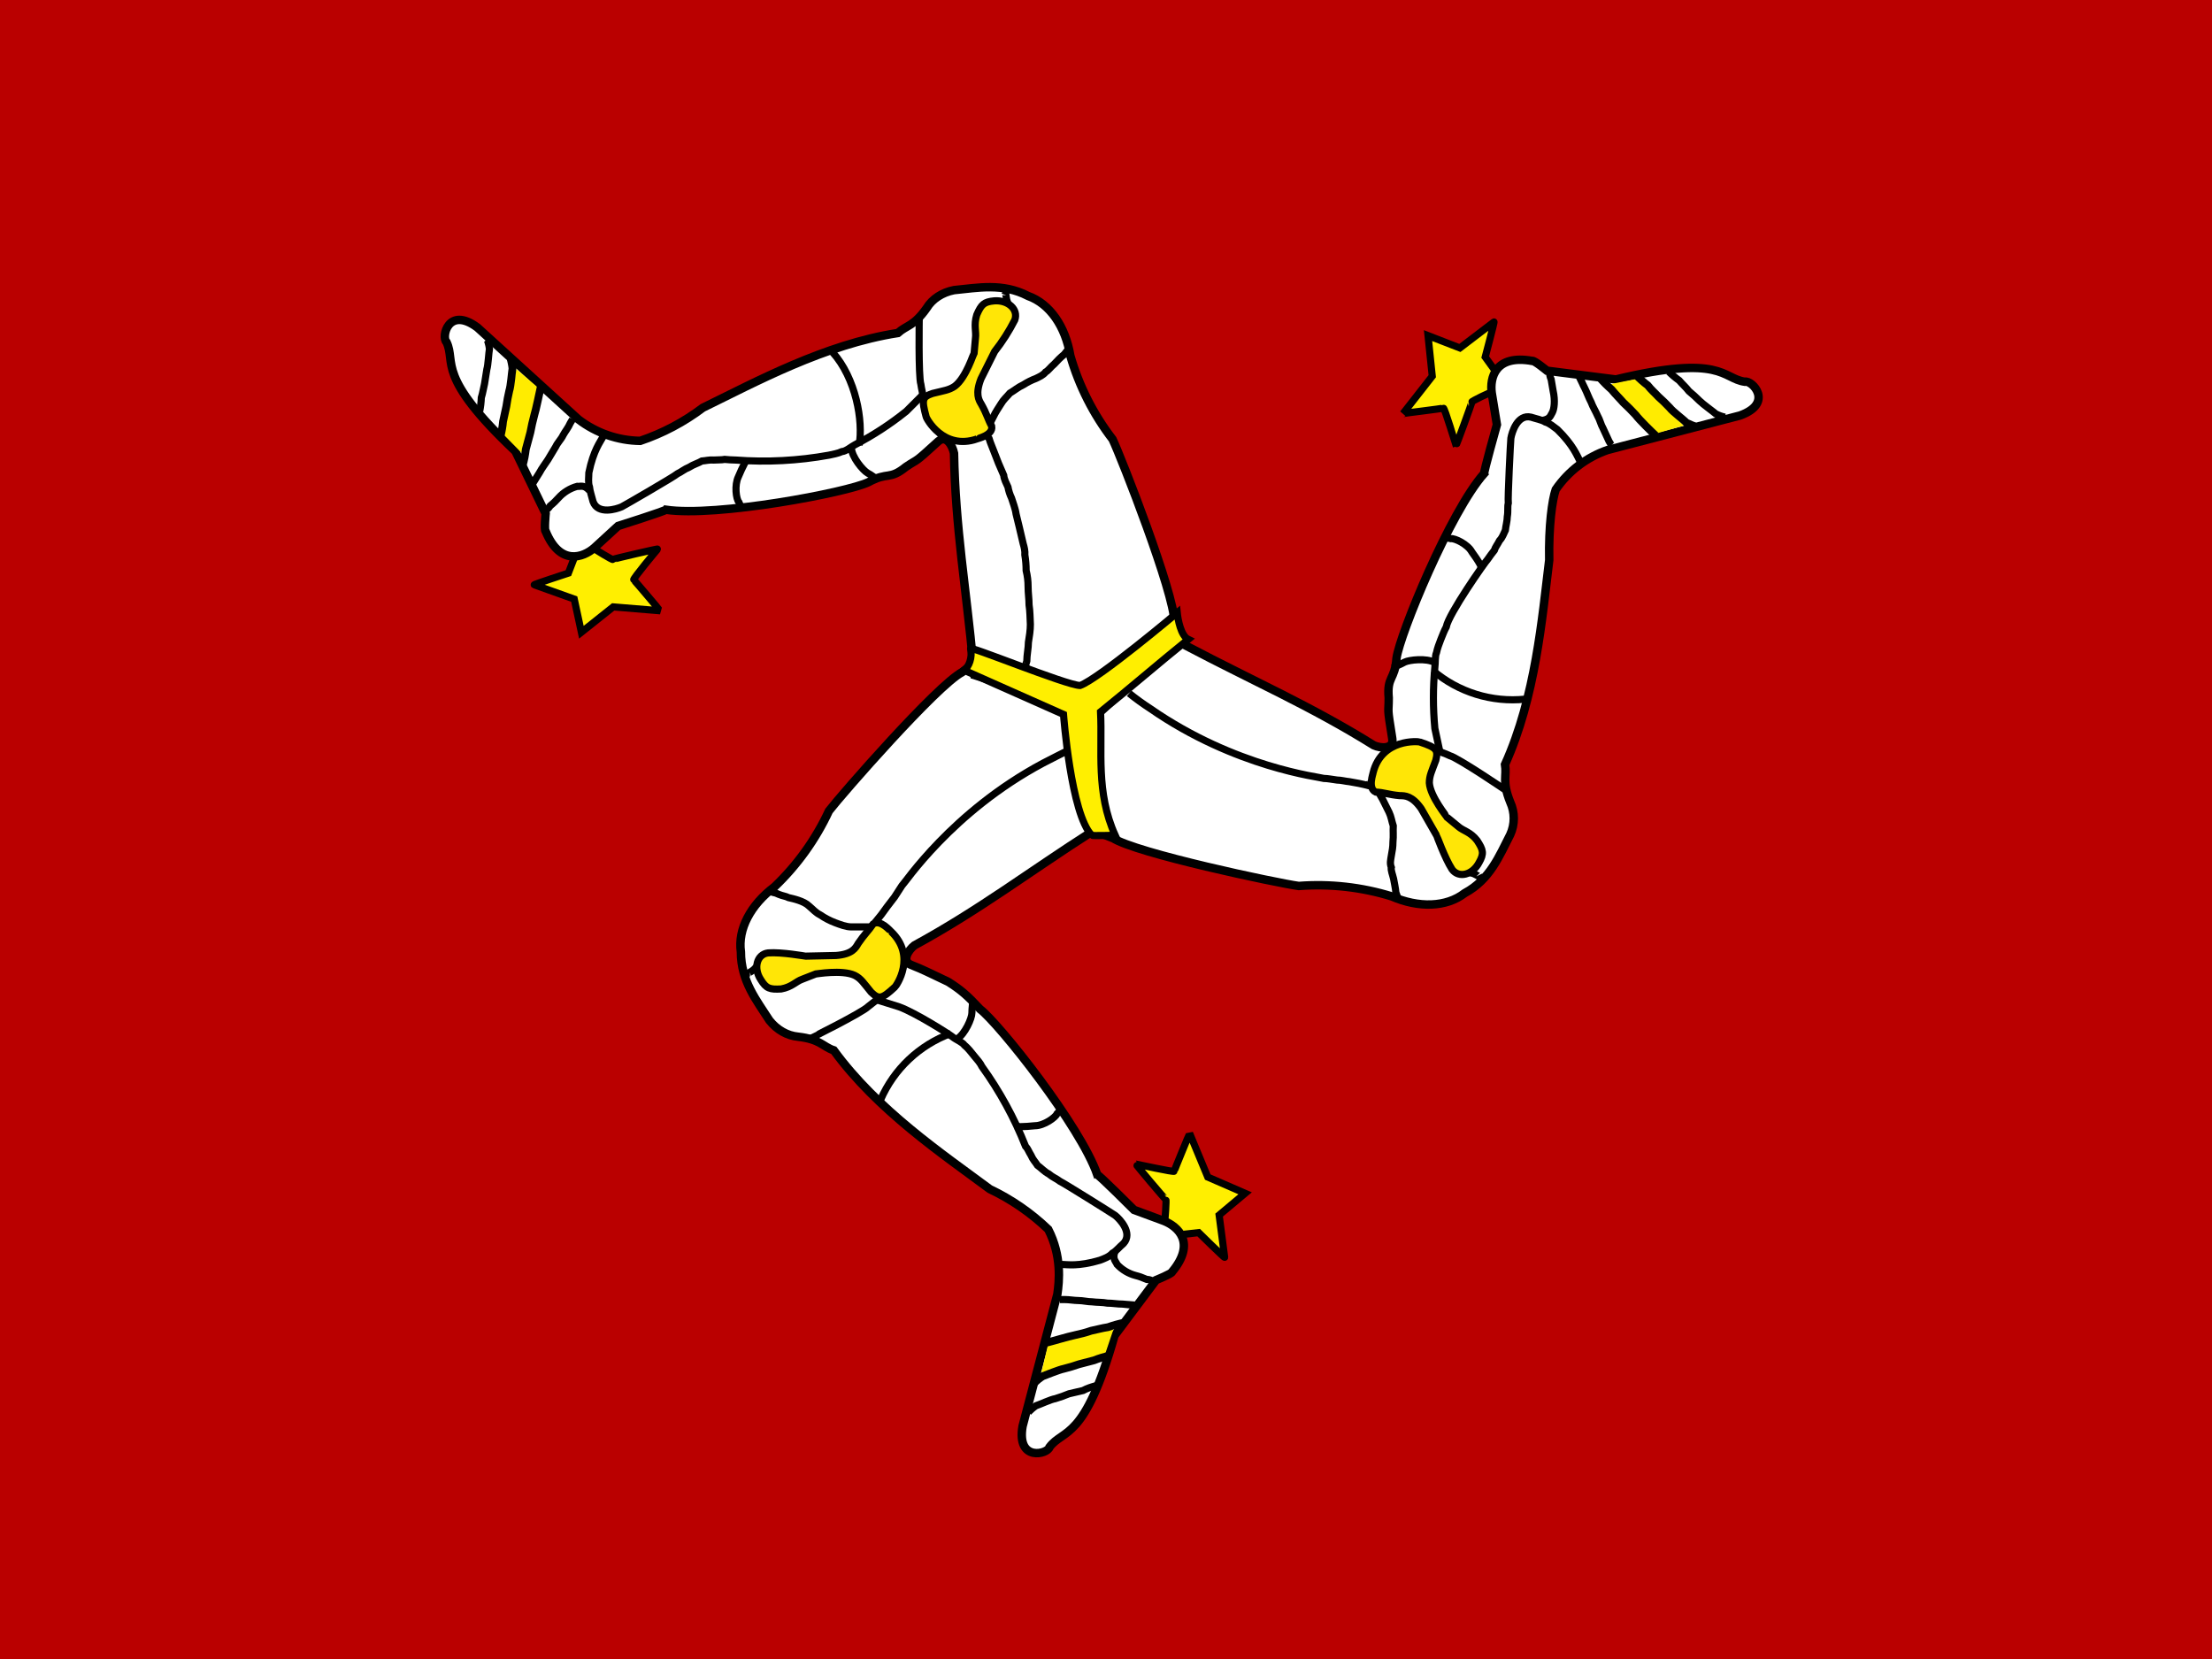
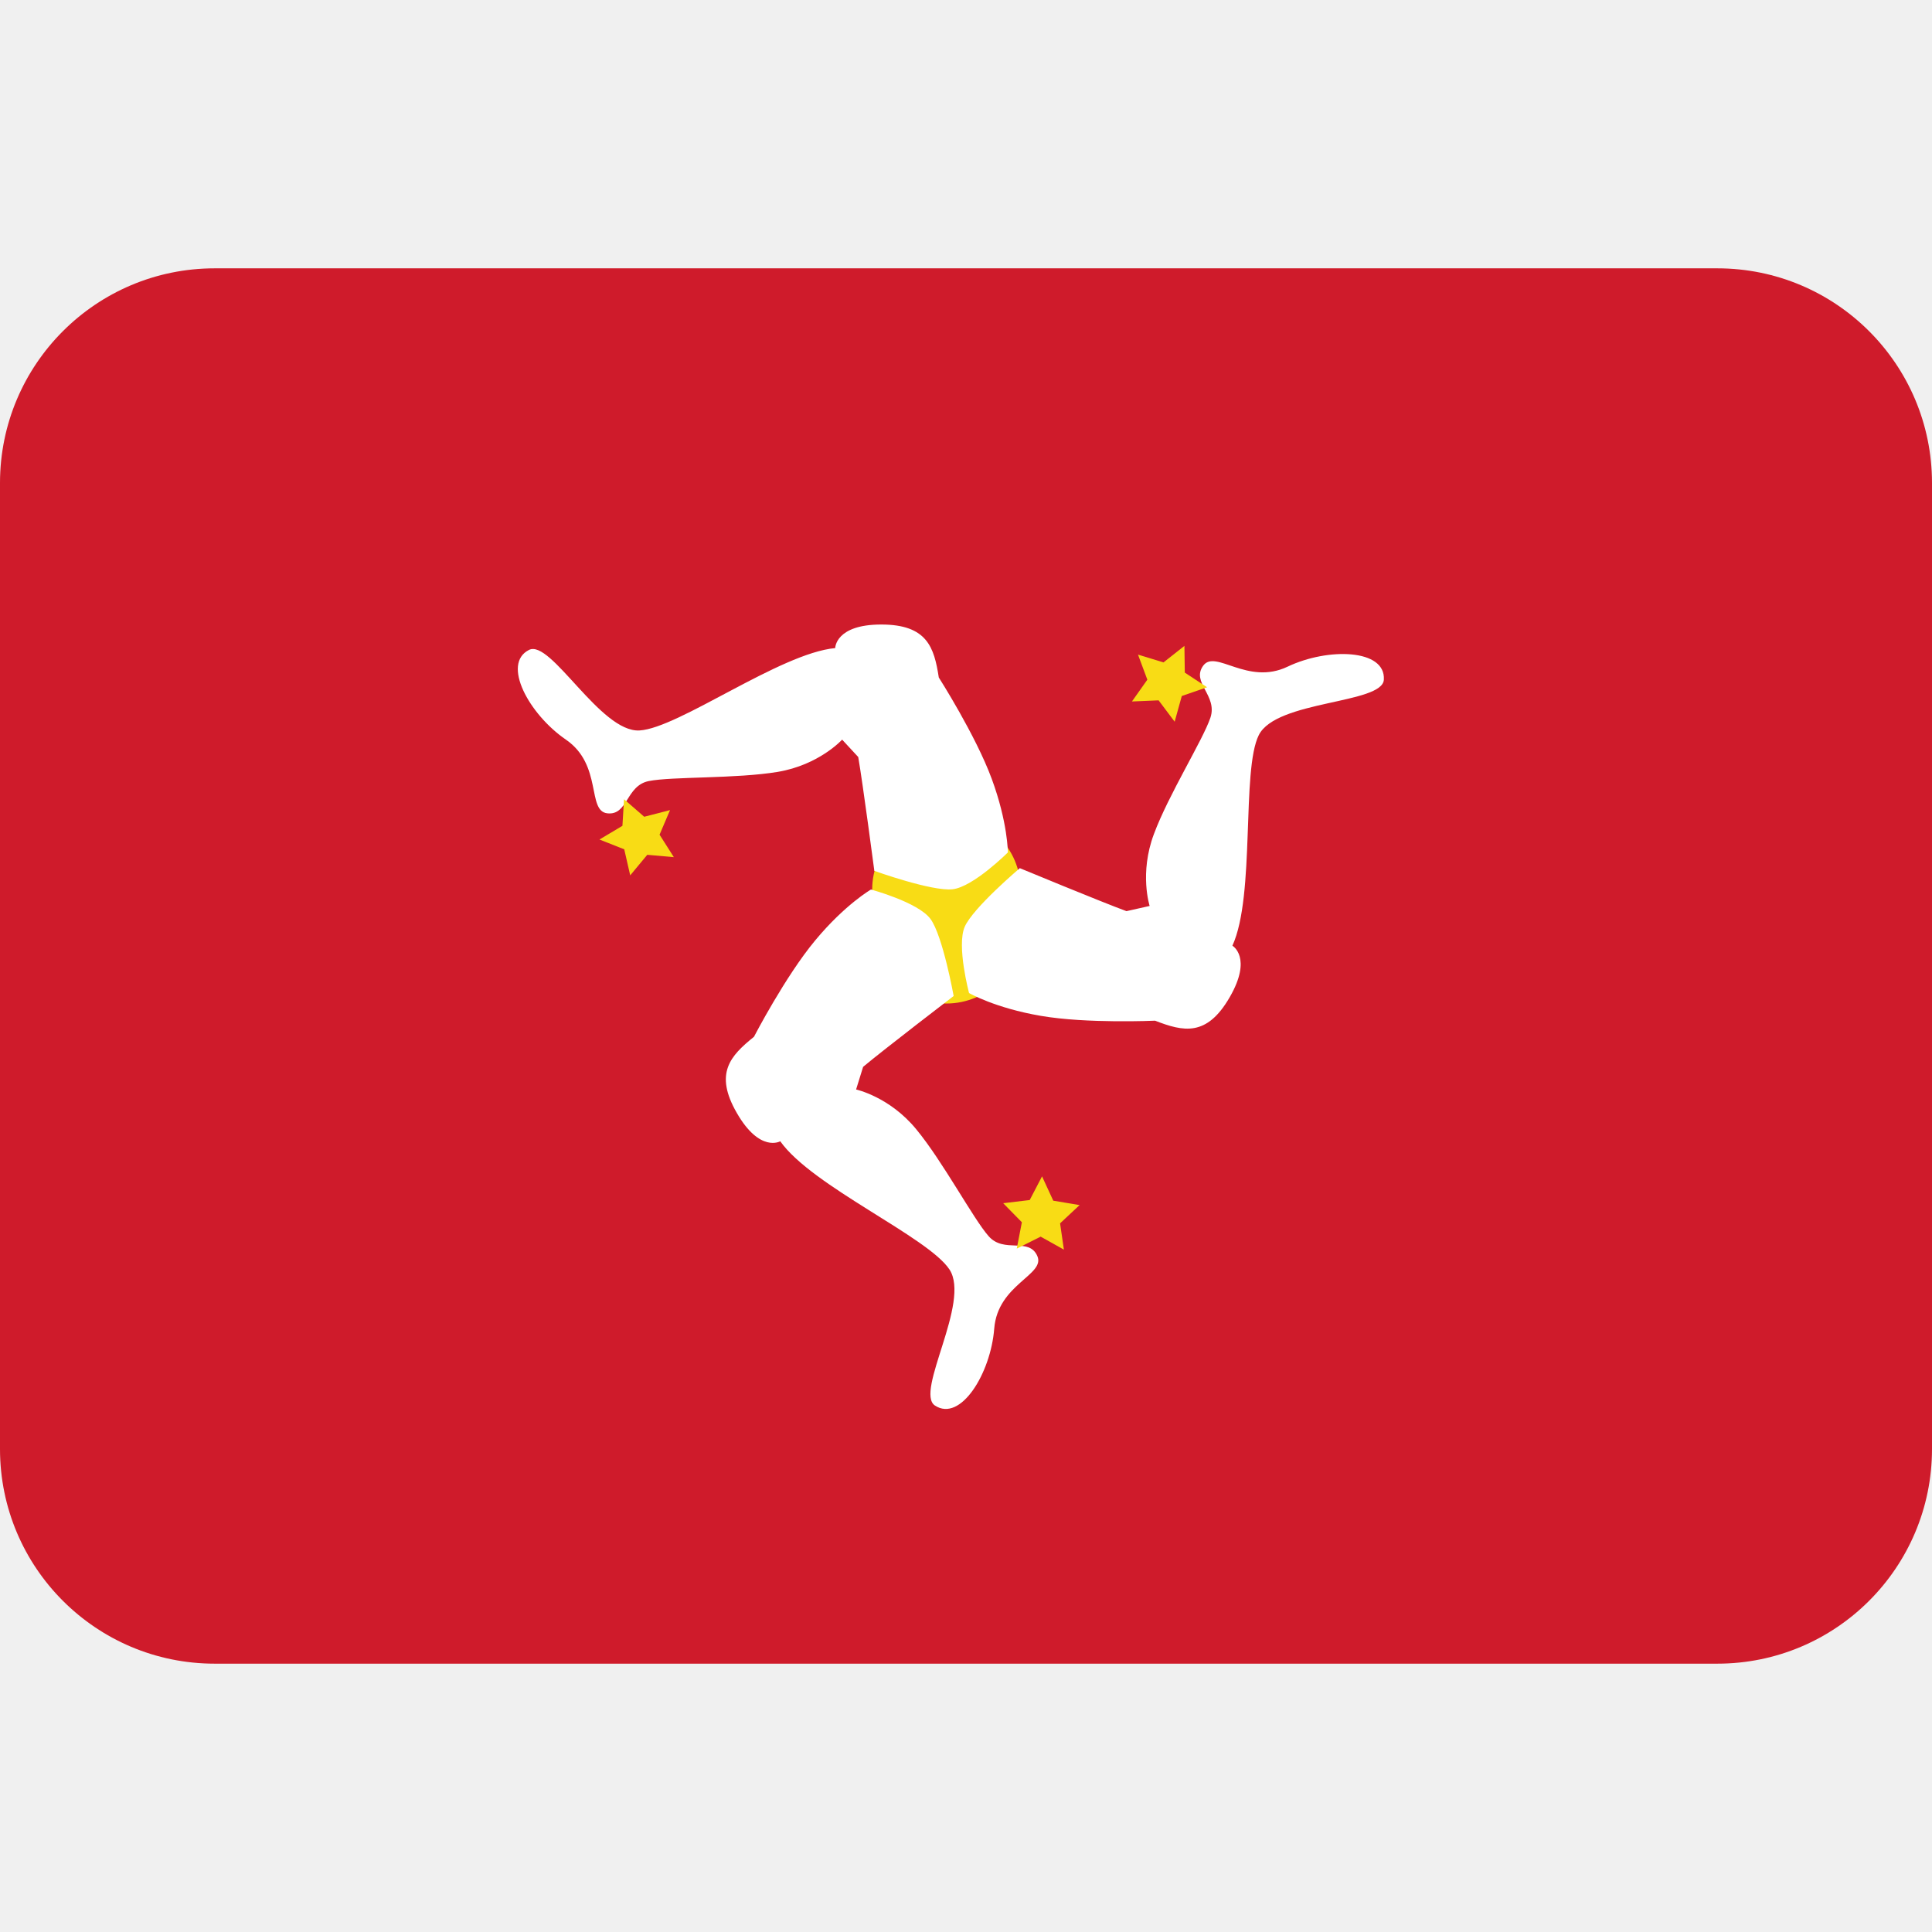
- <svg xmlns="http://www.w3.org/2000/svg" viewBox="0 0 640 480">
-   <clipPath id="a">
-     <path d="m-77.6 0h682.6v512h-682.6z" />
-   </clipPath>
-   <g clip-path="url(#a)" transform="matrix(.94 0 0 .94 72.8 0)">
-     <path d="m629.4 512h-731.4v-512h731.4z" fill="#ba0000" fill-rule="evenodd" />
-     <path d="m281 376c.2-.6.6-6.8.4-6.8s-9.4-10.9-9.2-10.9 11.8 2.6 11.8 2.2 4.7-11.5 4.7-11.7l5.6 13.5 11.5 5-8 6.7 1.7 13c0 .3-8-7.6-8-7.6l-8.9 1s-1.2-4-1.6-4.4z" fill="#ffef00" fill-rule="evenodd" stroke="#000" stroke-width="2.2" />
-     <path d="m218.7 206.9c-7.7 4-37 37.5-41 42.7a77.3 77.3 0 0 1 -16.8 23.4c-7.3 5.5-11.3 13-10.3 20 0 9 4.9 15 8.8 21.1 2.3 2.9 5.5 4.7 8.8 5 6.9.8 7.5 3 11 4.2 13.4 18.4 33.6 32 48 42.7a68.4 68.4 0 0 1 18 12.4c4.2 8.2 3.4 16 2.8 20l-10.7 40.6c-1.9 11 7.8 8.6 8.3 6.4 4.3-5.7 10.8-1.7 20-34.3l12.8-17.1s4.9-2 4.9-2.5c7.5-9 1.8-14-2.5-15.7l-9.2-3.4s-10.8-10.8-11.3-10.8c-5.1-14.9-30.3-46.6-36.1-51-4-4.3-6-6-9.8-8.4-5.9-2.8-7.8-3.8-11.4-5.2-3-1.2-.9-4.5 1-6 20-10.9 35.7-22.9 54.8-35.1l3-2-6.9-39.2-31.8-11.2c-1.7 1.1-3 2.3-4.4 3.4z" fill="#fff" fill-rule="evenodd" stroke="#000" stroke-width="2.6" />
-     <path d="m245.3 413.1c0-.4 20-4 20-4l-2.5 7.4-19.7 6 2.2-9.3z" fill="#ffec00" fill-rule="evenodd" />
-     <g stroke="#000">
-       <path d="m193.6 338.5a37.9 37.9 0 0 1 21.6-20.4" fill="none" stroke-width="2.2" />
-       <path d="m244.6 413.3c1.3-.3 7-2 8.6-2.3 1.8-.4 3.5-.8 5.2-1.4 2-.4 3.2-.8 5.2-1.1a39 39 0 0 1 5-1.4m-27.6 18.5a14.6 14.6 0 0 1 2.5-2c1.1-.4 5-2 6.5-2.3a54 54 0 0 0 4.7-1.4l4.6-1.2c1.5-.6 2.9-1 4.4-1.4" fill="none" stroke-width="2.4" />
-       <path d="m249 341.4h-.2c.8 0 .3 0-.9 1.4-.4 1.1-4 3.7-6.8 3.7a53 53 0 0 1 -4.7.3l-1.3-.3m13.7 53.5h1.4c1.5 0 3 .3 4.2.3 1.5 0 2.9.4 4.3.4 1.5.2 3.2.1 4.7.4 1.6 0 3 .3 4.7.3 1.4.1 2.2.3 3.7.3l-3.7-.3c1.4.1 2.2.3 3.7.3m-32.7 33a13.6 13.6 0 0 1 2.3-2c1-.3 4.6-2 6-2.2a46.7 46.7 0 0 0 4.2-1.5l4.3-1c1.3-.7 2.6-1.1 4-1.5m5.8-41.2c-.8 2.3.3 2.9.7 3.9a12 12 0 0 0 5.7 3.4c1.2.3 2 .6 3.4 1.2.9 0 1.3.3 2 .5m-124.4-94.8h.3c-.9 0-.3.1 1.1-1 1-1.1 1.7-1.6 2.6-2.7m14.4 24c.2 0 16.6-8.2 18.3-10l3.7-2.9c1-.5 1.7-1.1 2.6-1.7.7-1 1.7-1.7 2.3-2.7 1-.9.5-1.8 1.4-2.9l1.3-3.8m20.8 12.2c.1.6-.2 2.4-.2 3.8 0 1.6-2.1 6.5-4.6 8" fill="none" stroke-width="2.2" />
-       <path d="m192.6 307.8 6.7 2.1c5 1.8 15.4 8.4 16.5 9.3 1 .8 3 1.6 3.6 2.5 1.2 1 2 2.1 2.9 3.2 1 1.2 2 2.3 2.5 3.4a113.2 113.2 0 0 1 13.4 24.5c.7.7 1 1.7 1.7 2.8.6 1.4 1.3 2 2 3.1 1 .7 2.2 2 3.4 2.6 1.3 1.1 2.5 1.5 3.5 2.3 1.3.6 16.3 10 17 10.5 1.4 1.1 5.5 5.4 2.6 8.6-1.2 1-2.4 2.5-3.4 3-1.1 1.2-2.6 1.7-3.9 2.2-6.7 2-10.2 1.3-11.5 1.3h-1.4m-88.8-114.9c2 .8 1.2.2 2.9 1 1.2.5 2 .5 3 1 1.3.3 4.7 1 6.3 2.6 1.2 1 2 2 3.4 2.7a21.8 21.8 0 0 0 4.6 2.4c1.6.6 3.4 1.3 5 1.3h7.8-4 4" fill="none" stroke-width="2.2" />
-       <path d="m159 293.3c4.2-.3 11.3 1 11.5 1l9.4-.2c5-.4 6-2.3 6.8-3.7 1.9-2.8 3.1-3.8 4.6-6 2.2-1.6 5.4 2.3 5.5 2.3 8 7.6 1.6 16.8 1.2 17.1-4 3.7-4.9 3.9-7.3 1.6-2.4-2.9-3.1-4.2-5.1-5.2-3.9-1.8-11.8-.4-12-.4l-4.1 1.6c-2 .7-3.2 2.4-6.5 3-3.5.2-4.6-.1-6.3-2.9-2.3-3.5-1.2-7.8 2.3-8.2z" fill="#ffe606" fill-rule="evenodd" stroke-width="2.2" />
-       <path d="m381.8 120.7c-.6 0-6.3 2.8-6.2 3 .1.1-4.8 13.5-4.9 13.4-.1-.2-3.5-11.7-3.9-11.5-.3.2-12.3 1.6-12.4 1.7l9-11.5-1.3-12.5 9.8 3.8 10.5-8c.2-.1-2.7 10.8-2.7 10.8l5.2 7.2s-3 3-3.1 3.6z" fill="#ffef00" fill-rule="evenodd" stroke-width="2.2" />
-       <path d="m265 257.9c7.1 4.7 50.7 13.9 57.3 14.8a77 77 0 0 1 28.6 3.2c8.3 3.6 16.8 3.4 22.5-1 7.8-4.2 10.6-11.4 14-18a12 12 0 0 0 0-10c-2.6-6.4-1-8-1.6-11.6 9.4-20.8 11.4-45 13.6-62.9-.2-10.5.9-18.5 2-21.7a32 32 0 0 1 16-12.2l40.7-10.6c10.6-3.8 3.7-11 1.5-10.4-7-1-6.8-8.6-39.7-.7l-21.2-2.7s-4-3.3-4.5-3c-11.5-2.1-13.1 5.3-12.5 9.8l1.6 9.8s-4.1 14.6-3.9 15c-10.5 11.8-26 49.6-27 56.9-.5 6.8-3 5.5-2.4 12.2 0 5.2-.6 2 1.1 12.6.5 3.2-3.5 3-5.7 2-19.2-12-37.4-19.9-57.5-30.5l-3.1-1.6-30.8 25.2 5.8 33.2c1.8 1 3.4 1.5 5.1 2.2z" fill="#fff" fill-rule="evenodd" stroke-width="2.6" />
-     </g>
-     <path d="m431.7 133.6a375 375 0 0 1 -13.3-15.4l7.6-1.5 14.8 14.3z" fill="#ffec00" fill-rule="evenodd" />
-     <path d="m392 215.2a37.9 37.9 0 0 1 -28.4-8.8" fill="none" stroke="#000" stroke-width="2.2" />
-     <path d="m432.2 134.1c-1-.9-5.2-5-6.2-6.4a66.5 66.5 0 0 0 -3.8-3.8c-1.3-1.5-2.3-2.4-3.6-4a37.1 37.1 0 0 1 -3.6-3.6m29.6 15c-.3 0-2-.7-3-1.2-.8-.9-4.2-3.4-5.1-4.6a54.2 54.2 0 0 0 -3.5-3.4c-1.2-1.3-2.1-2-3.3-3.5a30.3 30.3 0 0 1 -3.4-3" fill="none" stroke="#000" stroke-width="2.4" />
-     <path d="m367.3 165.5.1.3c-.4-.8-.2-.3 1.7 0 1.2-.2 5.2 1.7 6.5 4.1.8 1.1 2 2.8 2.6 4 .2.3.2 1 .4 1.3m40-38.2-.2-.2-.6-1-1.8-3.9c-.7-1.2-1-2.7-1.7-3.9-.6-1.4-1.5-2.8-2-4.2-.8-1.5-1.2-2.8-2-4.4-.7-1.2-.8-2-1.6-3.3l1.6 3.3c-.7-1.2-.8-2-1.6-3.3m44.8 12.3a12 12 0 0 1 -2.8-1c-.8-.7-4-3-5-4a47 47 0 0 0 -3.3-3c-1-1.3-1.9-2-3-3.3a26.2 26.2 0 0 1 -3.2-2.7m-38.9 15c2.5-.4 2.5-1.6 3.1-2.5.5-1 .9-3.5.2-6.6l-.6-3.5c-.4-.9-.4-1.4-.5-2m-21.7 154.8-.1-.2c.4.8.2.3-1.6-.5l-3.5-1m13.9-24.3c-.1-.2-15.3-10.4-17.7-11-1.4-.7-2.7-1-4.3-1.8l-2.8-1.4c-1.3-.2-2.4-.7-3.5-.7-1.2-.4-1.9.4-3.2.2l-4 .7m.5-24.1c.4-.4 2.2-1 3.4-1.7 1.4-.7 6.7-1.3 9.2.1" fill="none" stroke="#000" stroke-width="2.2" />
-     <path d="m365.7 231.2-1.5-7a100 100 0 0 1 0-18.8c.2-1.3 0-3.4.5-4.5.3-1.4.8-2.7 1.3-4 .6-1.5 1.1-2.8 1.7-3.9.7-4 12-20.1 12.8-20.9a43 43 0 0 1 2-2.7c.3-1 1-1.8 1.6-3 1-1.1 1.2-2 1.8-3.2.1-1.1.6-2.9.6-4.2.3-1.7 0-3 .3-4.1-.2-1.5.7-19.2.8-20 .3-1.8 2-7.5 6.2-6.5 1.5.5 3.3.8 4.4 1.5 1.4.4 2.6 1.5 3.7 2.3 5 4.9 6.1 8.2 6.8 9.4l.7 1.2m-56.8 133.2-.1-.2c.4.7.2.3-.3-1.1-.1-1.3-.5-3-.7-4.2-.3-1.3-.9-2.7-.7-3.5-.5-1.3-.2-2.3 0-3.6.3-1.6.5-2.7.5-4.2.2-2 0-3.2.1-5-.5-1.5-.6-2.7-1.3-4.2l-2-4-2-3.5 2 3.4-2-3.4" fill="none" stroke="#000" stroke-width="2.2" />
-     <path d="m369.5 267.6c-2.3-3.6-4.7-10.4-4.8-10.5l-4.7-8.2c-2.8-4-5-4-6.6-4-3.4-.3-4.9-1-7.4-1.1-2.6-1.2-.7-5.9-.8-6 2.7-10.6 14-9.6 14.4-9.4 5.1 1.7 5.7 2.4 4.9 5.6-1.3 3.5-2 4.8-2 7 .3 4.2 5.5 10.5 5.5 10.6l3.4 2.8c1.6 1.4 3.7 1.6 5.8 4.3 1.9 2.9 2.2 4 .6 6.8-2 3.8-6.2 4.9-8.3 2.1z" fill="#ffe606" fill-rule="evenodd" stroke="#000" stroke-width="2.2" />
-     <path d="m105.2 168.7c.5.4 5.8 3.7 6 3.5s14-3.4 13.8-3.2-7.8 9.3-7.4 9.5 8 9.4 8.2 9.5l-14.5-1.2-9.8 7.8-2.2-10.2-12.3-4.4c-.2-.1 10.5-3.6 10.5-3.6l3.2-8.3s4.1.7 4.7.6z" fill="#ffef00" fill-rule="evenodd" stroke="#000" stroke-width="2.2" />
-     <path d="m284 191.3c0-8.7-16.2-50.2-19-56.1a77.2 77.2 0 0 1 -13-25.7c-1.5-9-6.3-16-13-18.4-7.9-4.1-15.5-2.5-22.8-1.8-3.6.7-6.7 2.7-8.4 5.5-4 5.7-6.1 5.2-8.9 7.7-22.5 3.5-43.8 15.1-60 23a68 68 0 0 1 -19.3 10.2 32 32 0 0 1 -19-6.6l-31.1-28.3c-9-6.7-11.2 3-9.5 4.5 3 6.4-3.5 10.3 21.2 33.6l9.3 19.2s-.5 5.2 0 5.4c4.4 10.8 11.6 8.1 15 5.1l7.3-6.7s14.5-4.6 14.7-5c15.6 2.3 55.8-5.3 62.4-8.5 6-3.3 6.3-.5 11.5-4.7 4.3-2.9 2-.6 10-7.9 2.4-2 4.3 1.3 4.8 3.7.4 22.7 3.8 42.2 5.9 64.8l.4 3.5 38 12 24.6-23-1-5.6z" fill="#fff" fill-rule="evenodd" stroke="#000" stroke-width="2.6" />
-     <path d="m88.7 119.8c.3.3-5.6 19.6-5.6 19.6l-5.4-5.5 3.8-20.3z" fill="#ffec00" fill-rule="evenodd" />
-     <path d="m178.8 108.4c7.2 8 9.5 21.2 8.2 28.6" fill="none" stroke="#000" stroke-width="2.2" />
-     <path d="m89 119.1c-.3 1.3-1.5 7.2-2 8.7a66.8 66.8 0 0 0 -1.2 5.3l-1.4 5.2c-.2 1.7-.5 3.3-1 5m-3.7-33c.1.3.5 2 .6 3.1-.2 1.2-.5 5.4-1 6.9a54.4 54.4 0 0 0 -.9 4.8l-1 4.6a30.6 30.6 0 0 1 -.8 4.6" fill="none" stroke="#000" stroke-width="2.4" />
-     <path d="m150.7 156.3.1-.3c-.4.8 0 .3-.8-1.4-.9-1-1.4-5.3-.2-7.8a55 55 0 0 1 2-4.3c.1-.3.6-.7.8-1m-53.8-12.5-.1.2-.6 1c-.6 1.4-1.6 2.6-2.2 3.7-.6 1.3-1.7 2.3-2.3 3.6l-2.4 4c-.9 1.4-1.8 2.5-2.6 4l-2 3.2 2-3.2-2 3.2m-14.2-44.3c.2.2.7 1.9.8 3-.2 1-.4 5-.8 6.3l-.7 4.4c-.4 1.6-.5 2.7-1 4.3a26.2 26.2 0 0 1 -.5 4.2m33.8 24.4c-1.7-1.9-2.7-1.2-3.8-1.3a12 12 0 0 0 -5.7 3.5c-.8.9-1.5 1.6-2.6 2.5-.5.8-.9 1-1.4 1.5m141.5-66.8-.1.3c.4-.8.1-.4.5 1.5.5 1.3.5 2.2 1 3.4m-27.9 1.8c0 .2-.3 18.5.5 20.9.2 1.5.6 2.7.8 4.6 0 1 .3 2 .4 3 .6 1.2.7 2.4 1.4 3.3.3 1.3 1.3 1.4 1.9 2.5.7.9 2 2.4 2.8 3m-20.5 12.9c-.6-.2-2-1.4-3.2-2-1.4-.8-4.9-4.9-5-7.8" fill="none" stroke="#000" stroke-width="2.2" />
-     <path d="m206.5 121.6-5 5a94.3 94.3 0 0 1 -15.8 10.3c-1.2.6-2.7 2-4 2.1-1.3.6-2.7.8-4 1.1a113.4 113.4 0 0 1 -28.7 1.5 43.2 43.2 0 0 1 -3.4-.2c-1 .2-2 .1-3.3.2-1.6-.1-2.4.2-3.7.3-1 .6-2.7 1.1-3.9 1.9-1.5.6-2.5 1.5-3.6 2-1 .9-16.4 9.8-17.2 10.2-1.6.7-7.3 2.5-8.8-1.6-.4-1.6-1-3.3-1.1-4.5-.5-1.4-.2-3-.2-4.4 1.4-6.9 3.6-9.6 4.2-10.8l.7-1.2m142.3-25.5-.1.3c.3-.7.2-.4-.8.8-1 .8-2.2 2-3.1 3-1 .8-1.8 2-2.6 2.4-.8 1-1.8 1.4-3 2a20 20 0 0 0 -3.8 1.9c-1.7.8-2.7 1.7-4.2 2.6-1 1.2-2 2-2.8 3.4-.8 1.3-1.6 2.4-2.3 3.9l-1.8 3.5 1.8-3.5-1.8 3.5m11.7 73.1.3-.5c-.5 1-.4.7.1-.9 0-1.8.5-4.1.5-5.8.3-1.8.6-3.7.6-5.5-.1-2-.1-4-.4-6 0-1.8-.3-3.7-.3-5.6 0-1.8-.2-3.3-.6-5a29.5 29.5 0 0 0 -.4-4.8c.1-1.2-.2-2.4-.5-3.4l-1.2-5.1-1-4.1c-.2-1.6-1-3.6-1.4-4.9a13.6 13.6 0 0 1 -1.1-3.4c-.5-1.1-1.2-2.4-1.3-3.6l-1.6-3.7-1.4-3.6c-.5-1.4-1.1-2.6-1.5-4-.5-.5-.6-1-.8-1.4" fill="none" stroke="#000" stroke-width="2.2" />
-     <path d="m234.9 98.5a59 59 0 0 1 -6.2 9.7l-4.2 8.4c-1.8 4.6-.7 6.5.1 7.8 1.7 3 2 4.6 3.2 6.8.5 2.8-4.5 3.8-4.5 3.9-10.4 3.6-15.7-6.4-15.7-6.9-1.4-5.2-1.2-6 2-7.1 3.6-.9 5-1 6.8-2.2 3.5-2.6 5.9-10.3 6-10.4l.4-4.4c.3-2-.6-4 .4-7.2 1.4-3.2 2.2-4 5.4-4.3 4.2-.3 7.5 2.6 6.3 5.9z" fill="#ffe606" fill-rule="evenodd" stroke="#000" stroke-width="2.2" />
-     <path d="m221.3 199.7c-1.6-1.5 29.4 11.2 33.7 11.3 5.8-2.1 29.9-22.4 29.9-22.4.2 2 1.1 7.1 3.4 8.2-9.3 7.5-17.7 14.8-27 22.3.6 12-1.5 24.7 4.5 38 0 0-7.2.2-7.2 0-6.4-6.4-8.7-37.2-8.7-37.2l-30.6-13.6c1.5-1 2.6-3.9 2-6.7z" fill="#ffef00" fill-rule="evenodd" stroke="#000" stroke-width="2.2" />
-     <path d="m250.8 231.3c.5-.4-5.6 2.8-7.2 3.6-28.1 15-42.6 37-43.5 37.8l-2.2 3.4-2.3 3a60.6 60.6 0 0 1 -3.6 4.7c-.2.6.4-.3.2.2m77.9-70.6a79 79 0 0 0 6.5 4.7c26.2 18.2 52.3 21.1 53.5 21.5 1 0 2.5.3 4 .5 1.2 0 2.6.4 3.8.5 1.4.2 4.4.8 5.8 1.2.6-.2-.5-.3 0-.4" fill="none" stroke="#000" stroke-width="2.2" />
-   </g>
+ <svg xmlns="http://www.w3.org/2000/svg" height="800" preserveAspectRatio="xMidYMid meet" viewBox="0 0 36 36" width="800">
+   <path d="m36 27a4 4 0 0 1 -4 4h-28a4 4 0 0 1 -4-4v-18a4 4 0 0 1 4-4h28a4 4 0 0 1 4 4z" fill="#cf1b2b" />
+   <circle cx="17.635" cy="16.575" fill="#f8dc15" r="1.383" />
+   <circle cx="17.635" cy="17.316" fill="#f8dc15" r="1.383" />
+   <path d="m9.858 12.11c.407-.204 1.33 1.544 2.059 1.501s2.616-1.439 3.646-1.535c0 0 0-.439.858-.439s.986.43 1.072.987c0 0 .685 1.072.986 1.887s.301 1.373.301 1.373-.644.643-1.03.686-1.458-.343-1.458-.343-.214-1.626-.3-2.121l-.3-.324s-.428.472-1.201.601-1.973.085-2.402.171-.386.644-.772.601-.085-.901-.772-1.373c-.687-.471-1.202-1.415-.687-1.672zm7.563 14.08c-.38-.252.672-1.926.271-2.535-.402-.609-2.555-1.545-3.153-2.389 0 0-.379.219-.808-.525-.429-.742-.121-1.068.318-1.422 0 0 .585-1.129 1.142-1.797.555-.668 1.038-.947 1.038-.947s.879.236 1.109.548.432 1.436.432 1.436-1.301.997-1.687 1.32l-.131.422s.623.135 1.12.74c.499.604 1.061 1.666 1.35 1.994s.75.012.907.369c.156.353-.738.523-.803 1.353-.065.831-.625 1.749-1.105 1.433zm8.365-13.525c-.027.455-2.003.38-2.33 1.032-.327.653-.062 2.985-.492 3.925 0 0 .379.218-.051.961-.429.743-.865.639-1.39.436 0 0-1.271.058-2.128-.09-.856-.146-1.338-.425-1.338-.425s-.235-.879-.081-1.235c.156-.355 1.027-1.092 1.027-1.092s1.516.628 1.987.801l.432-.097s-.196-.608.08-1.341c.273-.734.912-1.751 1.052-2.166s-.363-.656-.134-.97c.229-.313.822.377 1.573.018.753-.358 1.828-.33 1.793.243z" fill="#fff" />
+   <path d="m11.628 14.892.376.327.481-.124-.195.458.266.419-.495-.044-.318.383-.111-.485-.462-.183.428-.255zm7.318 8.374.095-.491-.348-.355.494-.059.23-.441.209.453.491.082-.364.34.071.49-.433-.242zm3.546-10.46-.471.163-.133.479-.299-.398-.497.021.287-.406-.174-.467.475.145.39-.308.007.498z" fill="#f8dc15" />
</svg>
